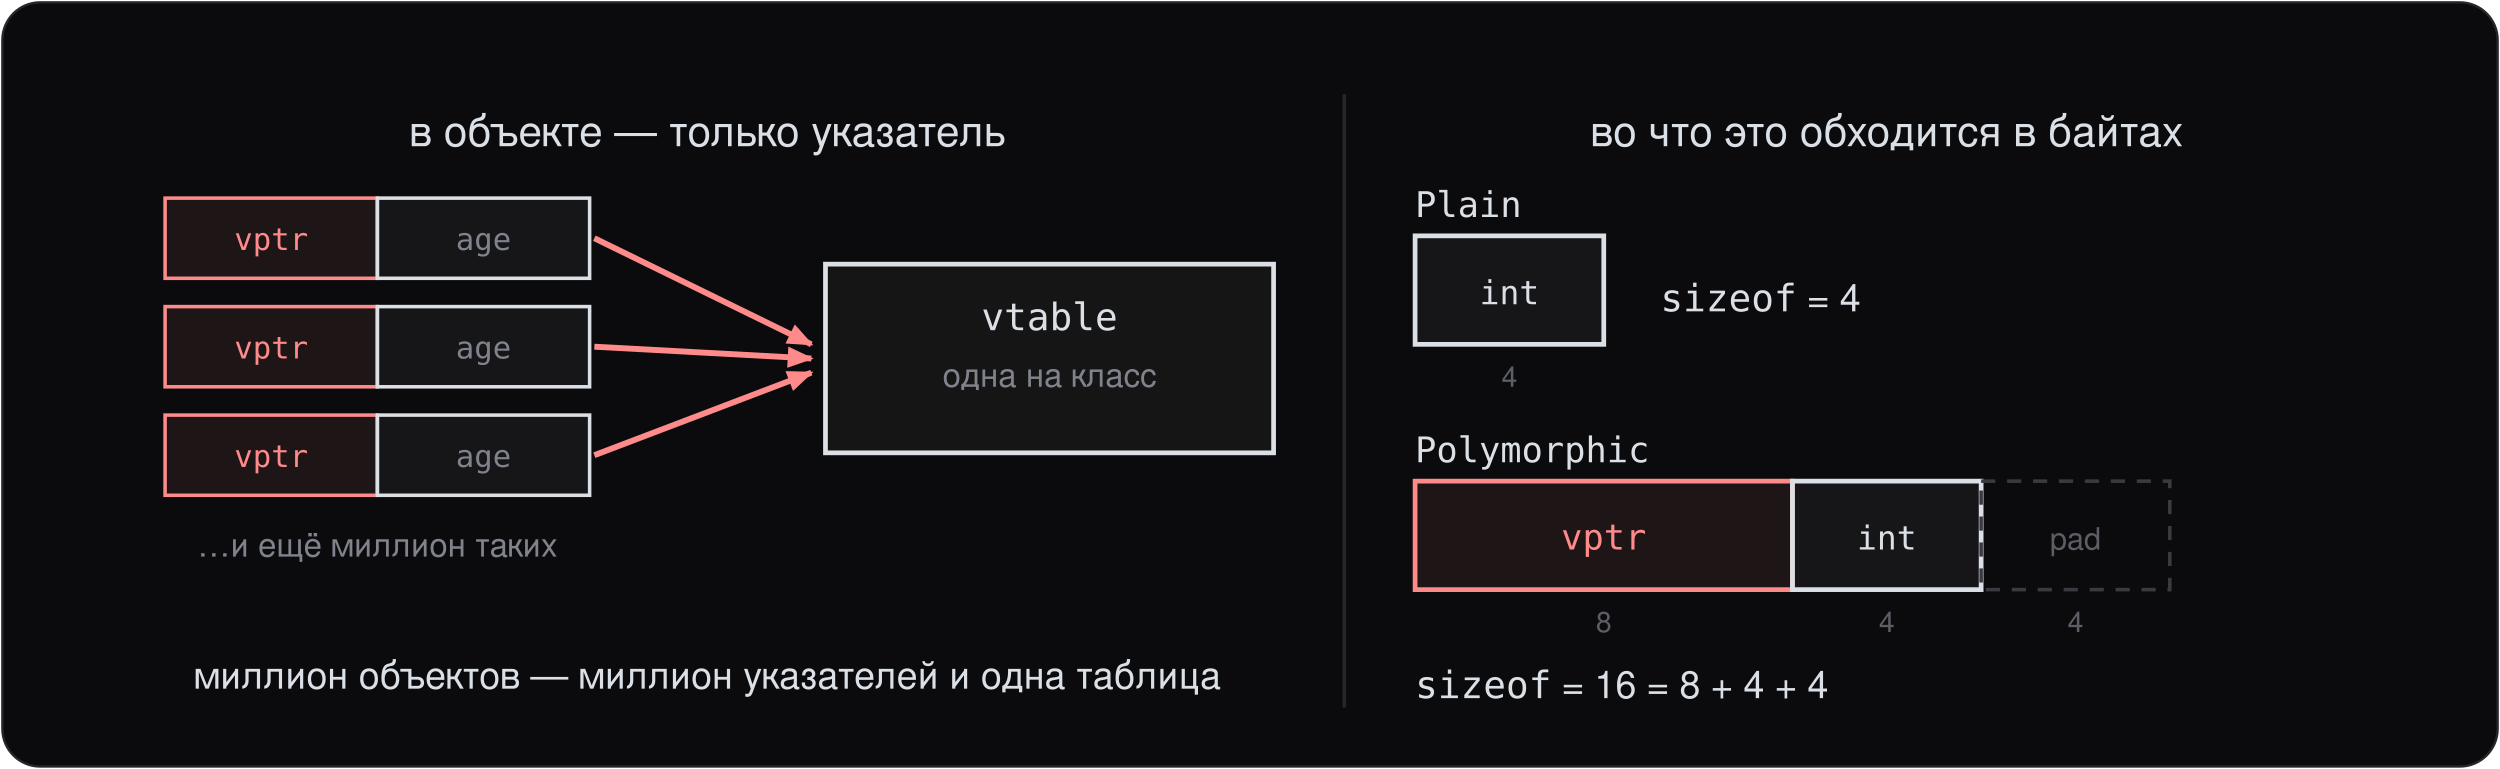
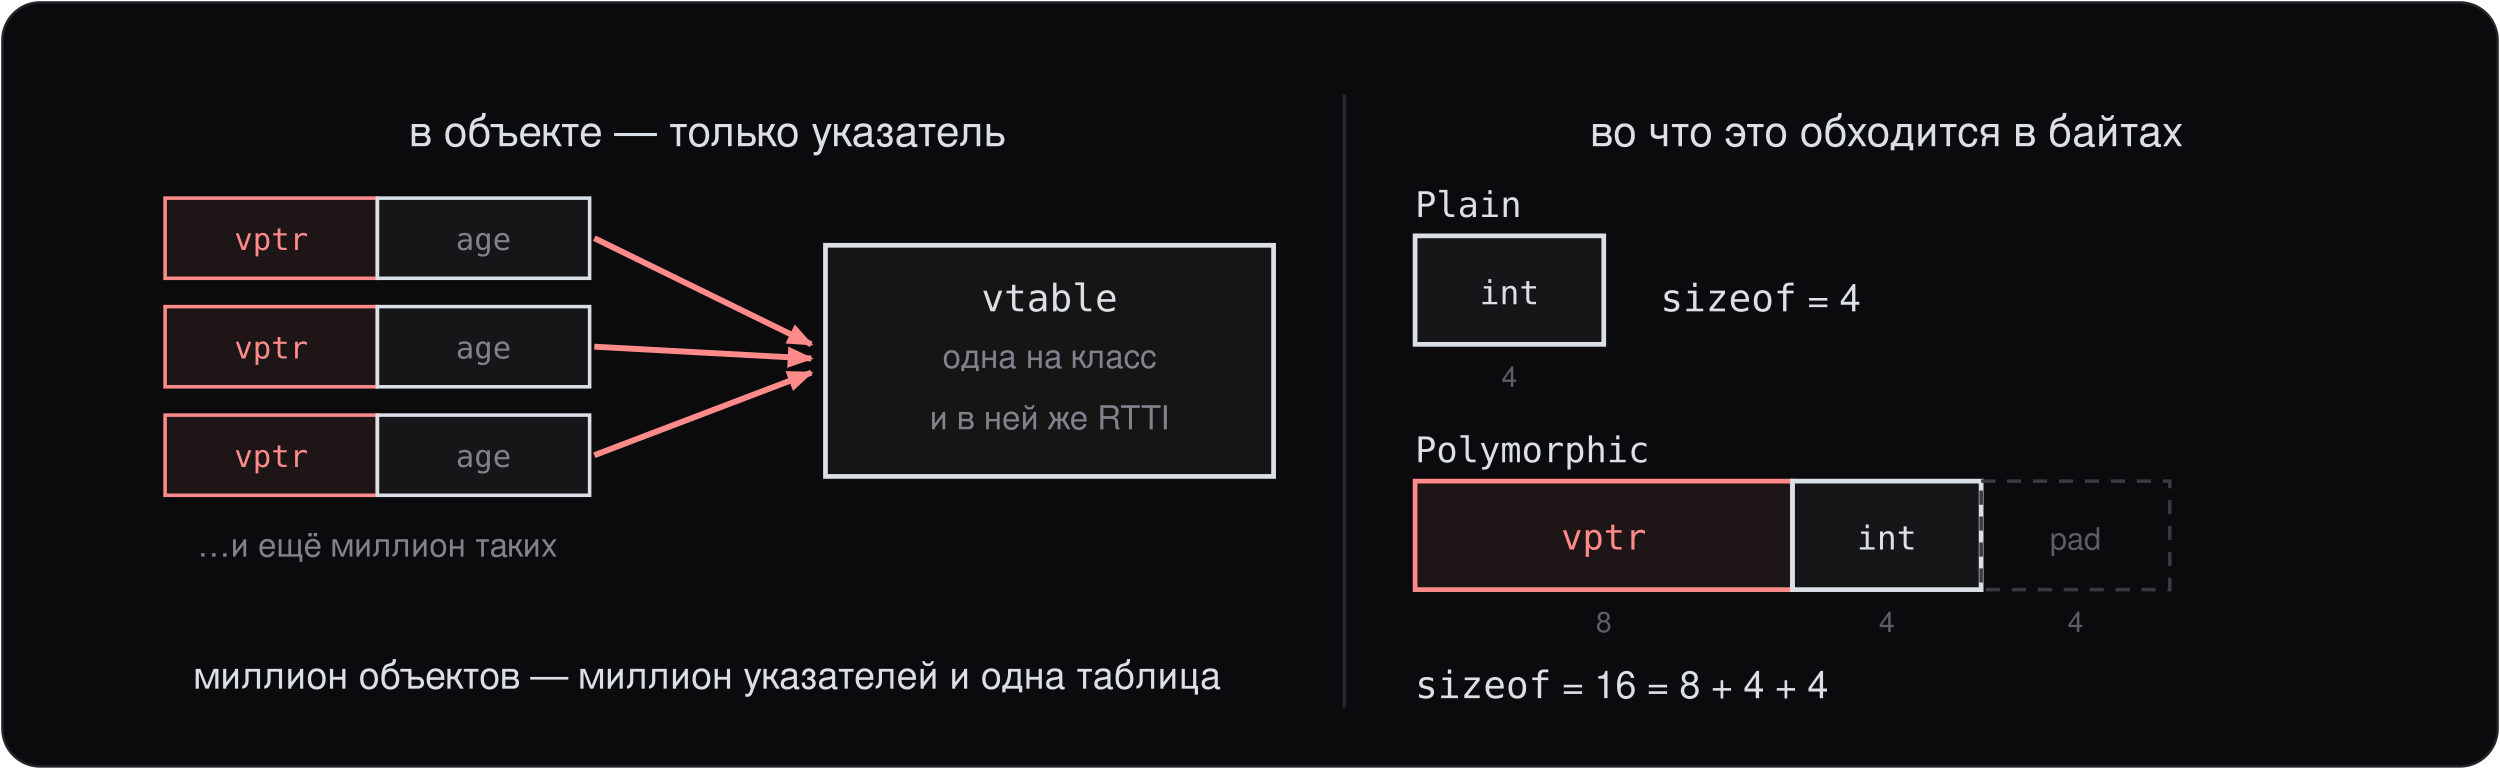
<svg xmlns="http://www.w3.org/2000/svg" viewBox="0 0 1060 326" width="1060" height="326" font-family="Golos Text, Segoe UI, Helvetica, Arial, sans-serif">
  <defs>
    <marker id="pink" markerWidth="11" markerHeight="11" refX="10" refY="4.5" orient="auto" markerUnits="userSpaceOnUse">
      <path d="M0,0 L11,4.5 L0,9 z" fill="#ff8a8a" />
    </marker>
  </defs>
  <rect x="1" y="1" width="1058" height="324" rx="16" fill="#0b0b0d" stroke="#26262b" />
  <line x1="570" y1="40" x2="570" y2="300" stroke="#26262b" stroke-width="1.5" />
  <text x="300" y="62" font-size="18" text-anchor="middle" fill="#dbdfe6">в объекте — только указатель</text>
  <g>
    <rect x="70" y="84" width="90" height="34" fill="rgba(255,138,138,0.08)" stroke="#ff8a8a" stroke-width="1.5" />
    <rect x="160" y="84" width="90" height="34" fill="rgba(255,255,255,0.05)" stroke="#dbdfe6" stroke-width="1.5" />
    <rect x="70" y="130" width="90" height="34" fill="rgba(255,138,138,0.08)" stroke="#ff8a8a" stroke-width="1.5" />
    <rect x="160" y="130" width="90" height="34" fill="rgba(255,255,255,0.05)" stroke="#dbdfe6" stroke-width="1.5" />
    <rect x="70" y="176" width="90" height="34" fill="rgba(255,138,138,0.08)" stroke="#ff8a8a" stroke-width="1.5" />
    <rect x="160" y="176" width="90" height="34" fill="rgba(255,255,255,0.05)" stroke="#dbdfe6" stroke-width="1.5" />
  </g>
  <g font-family="Consolas, Roboto Mono, monospace" font-size="13" text-anchor="middle">
    <text x="115" y="106" fill="#ff8a8a">vptr</text>
    <text x="115" y="152" fill="#ff8a8a">vptr</text>
    <text x="115" y="198" fill="#ff8a8a">vptr</text>
    <text x="205" y="106" fill="#80828c">age</text>
    <text x="205" y="152" fill="#80828c">age</text>
    <text x="205" y="198" fill="#80828c">age</text>
  </g>
  <text x="160" y="236" font-size="14" text-anchor="middle" fill="#80828c">…и ещё миллион таких</text>
  <g stroke="#ff8a8a" stroke-width="2.5">
    <line x1="252" y1="101" x2="344" y2="146" marker-end="url(#pink)" />
    <line x1="252" y1="147" x2="344" y2="152" marker-end="url(#pink)" />
    <line x1="252" y1="193" x2="344" y2="158" marker-end="url(#pink)" />
  </g>
-   <rect x="350" y="112" width="190" height="80" fill="rgba(255,255,255,0.04)" stroke="#dbdfe6" stroke-width="2" />
-   <text x="445" y="140" font-size="16" text-anchor="middle" fill="#dbdfe6" font-family="Consolas, Roboto Mono, monospace">vtable</text>
-   <text x="445" y="164" font-size="14" text-anchor="middle" fill="#80828c">одна на класс</text>
+   <rect x="350" y="104" width="190" height="98" fill="rgba(255,255,255,0.04)" stroke="#dbdfe6" stroke-width="2" />
+   <text x="445" y="132" font-size="16" text-anchor="middle" fill="#dbdfe6" font-family="Consolas, Roboto Mono, monospace">vtable</text>
+   <text x="445" y="156" font-size="14" text-anchor="middle" fill="#80828c">одна на класс</text>
+   <text x="445" y="182" font-size="14" text-anchor="middle" fill="#80828c">и в ней же RTTI</text>
  <text x="300" y="292" font-size="16" text-anchor="middle" fill="#dbdfe6">миллион объектов — миллион указателей и одна таблица</text>
  <text x="800" y="62" font-size="18" text-anchor="middle" fill="#dbdfe6">во что это обходится в байтах</text>
  <text x="600" y="92" font-size="15" fill="#dbdfe6" font-family="Consolas, Roboto Mono, monospace">Plain</text>
  <rect x="600" y="100" width="80" height="46" fill="rgba(255,255,255,0.05)" stroke="#dbdfe6" stroke-width="2" />
  <text x="640" y="129" font-size="14" text-anchor="middle" fill="#dbdfe6" font-family="Consolas, Roboto Mono, monospace">int</text>
  <text x="640" y="164" font-size="12" text-anchor="middle" fill="#5c5e66">4</text>
  <text x="704" y="132" font-size="16" fill="#dbdfe6">
    <tspan font-family="Consolas, Roboto Mono, monospace">sizeof</tspan> = 4</text>
  <text x="600" y="196" font-size="15" fill="#dbdfe6" font-family="Consolas, Roboto Mono, monospace">Polymorphic</text>
  <rect x="600" y="204" width="160" height="46" fill="rgba(255,138,138,0.08)" stroke="#ff8a8a" stroke-width="2" />
  <rect x="760" y="204" width="80" height="46" fill="rgba(255,255,255,0.05)" stroke="#dbdfe6" stroke-width="2" />
  <rect x="840" y="204" width="80" height="46" fill="none" stroke="#3a3a40" stroke-width="1.5" stroke-dasharray="6 5" />
  <text x="680" y="233" font-size="15" text-anchor="middle" fill="#ff8a8a" font-family="Consolas, Roboto Mono, monospace">vptr</text>
  <text x="800" y="233" font-size="14" text-anchor="middle" fill="#dbdfe6" font-family="Consolas, Roboto Mono, monospace">int</text>
  <text x="880" y="233" font-size="13" text-anchor="middle" fill="#5c5e66">pad</text>
  <g font-size="12" text-anchor="middle" fill="#5c5e66">
    <text x="680" y="268">8</text>
    <text x="800" y="268">4</text>
    <text x="880" y="268">4</text>
  </g>
  <text x="600" y="296" font-size="16" fill="#dbdfe6">
    <tspan font-family="Consolas, Roboto Mono, monospace">sizeof</tspan> = 16 = 8 + 4 + 4</text>
</svg>
